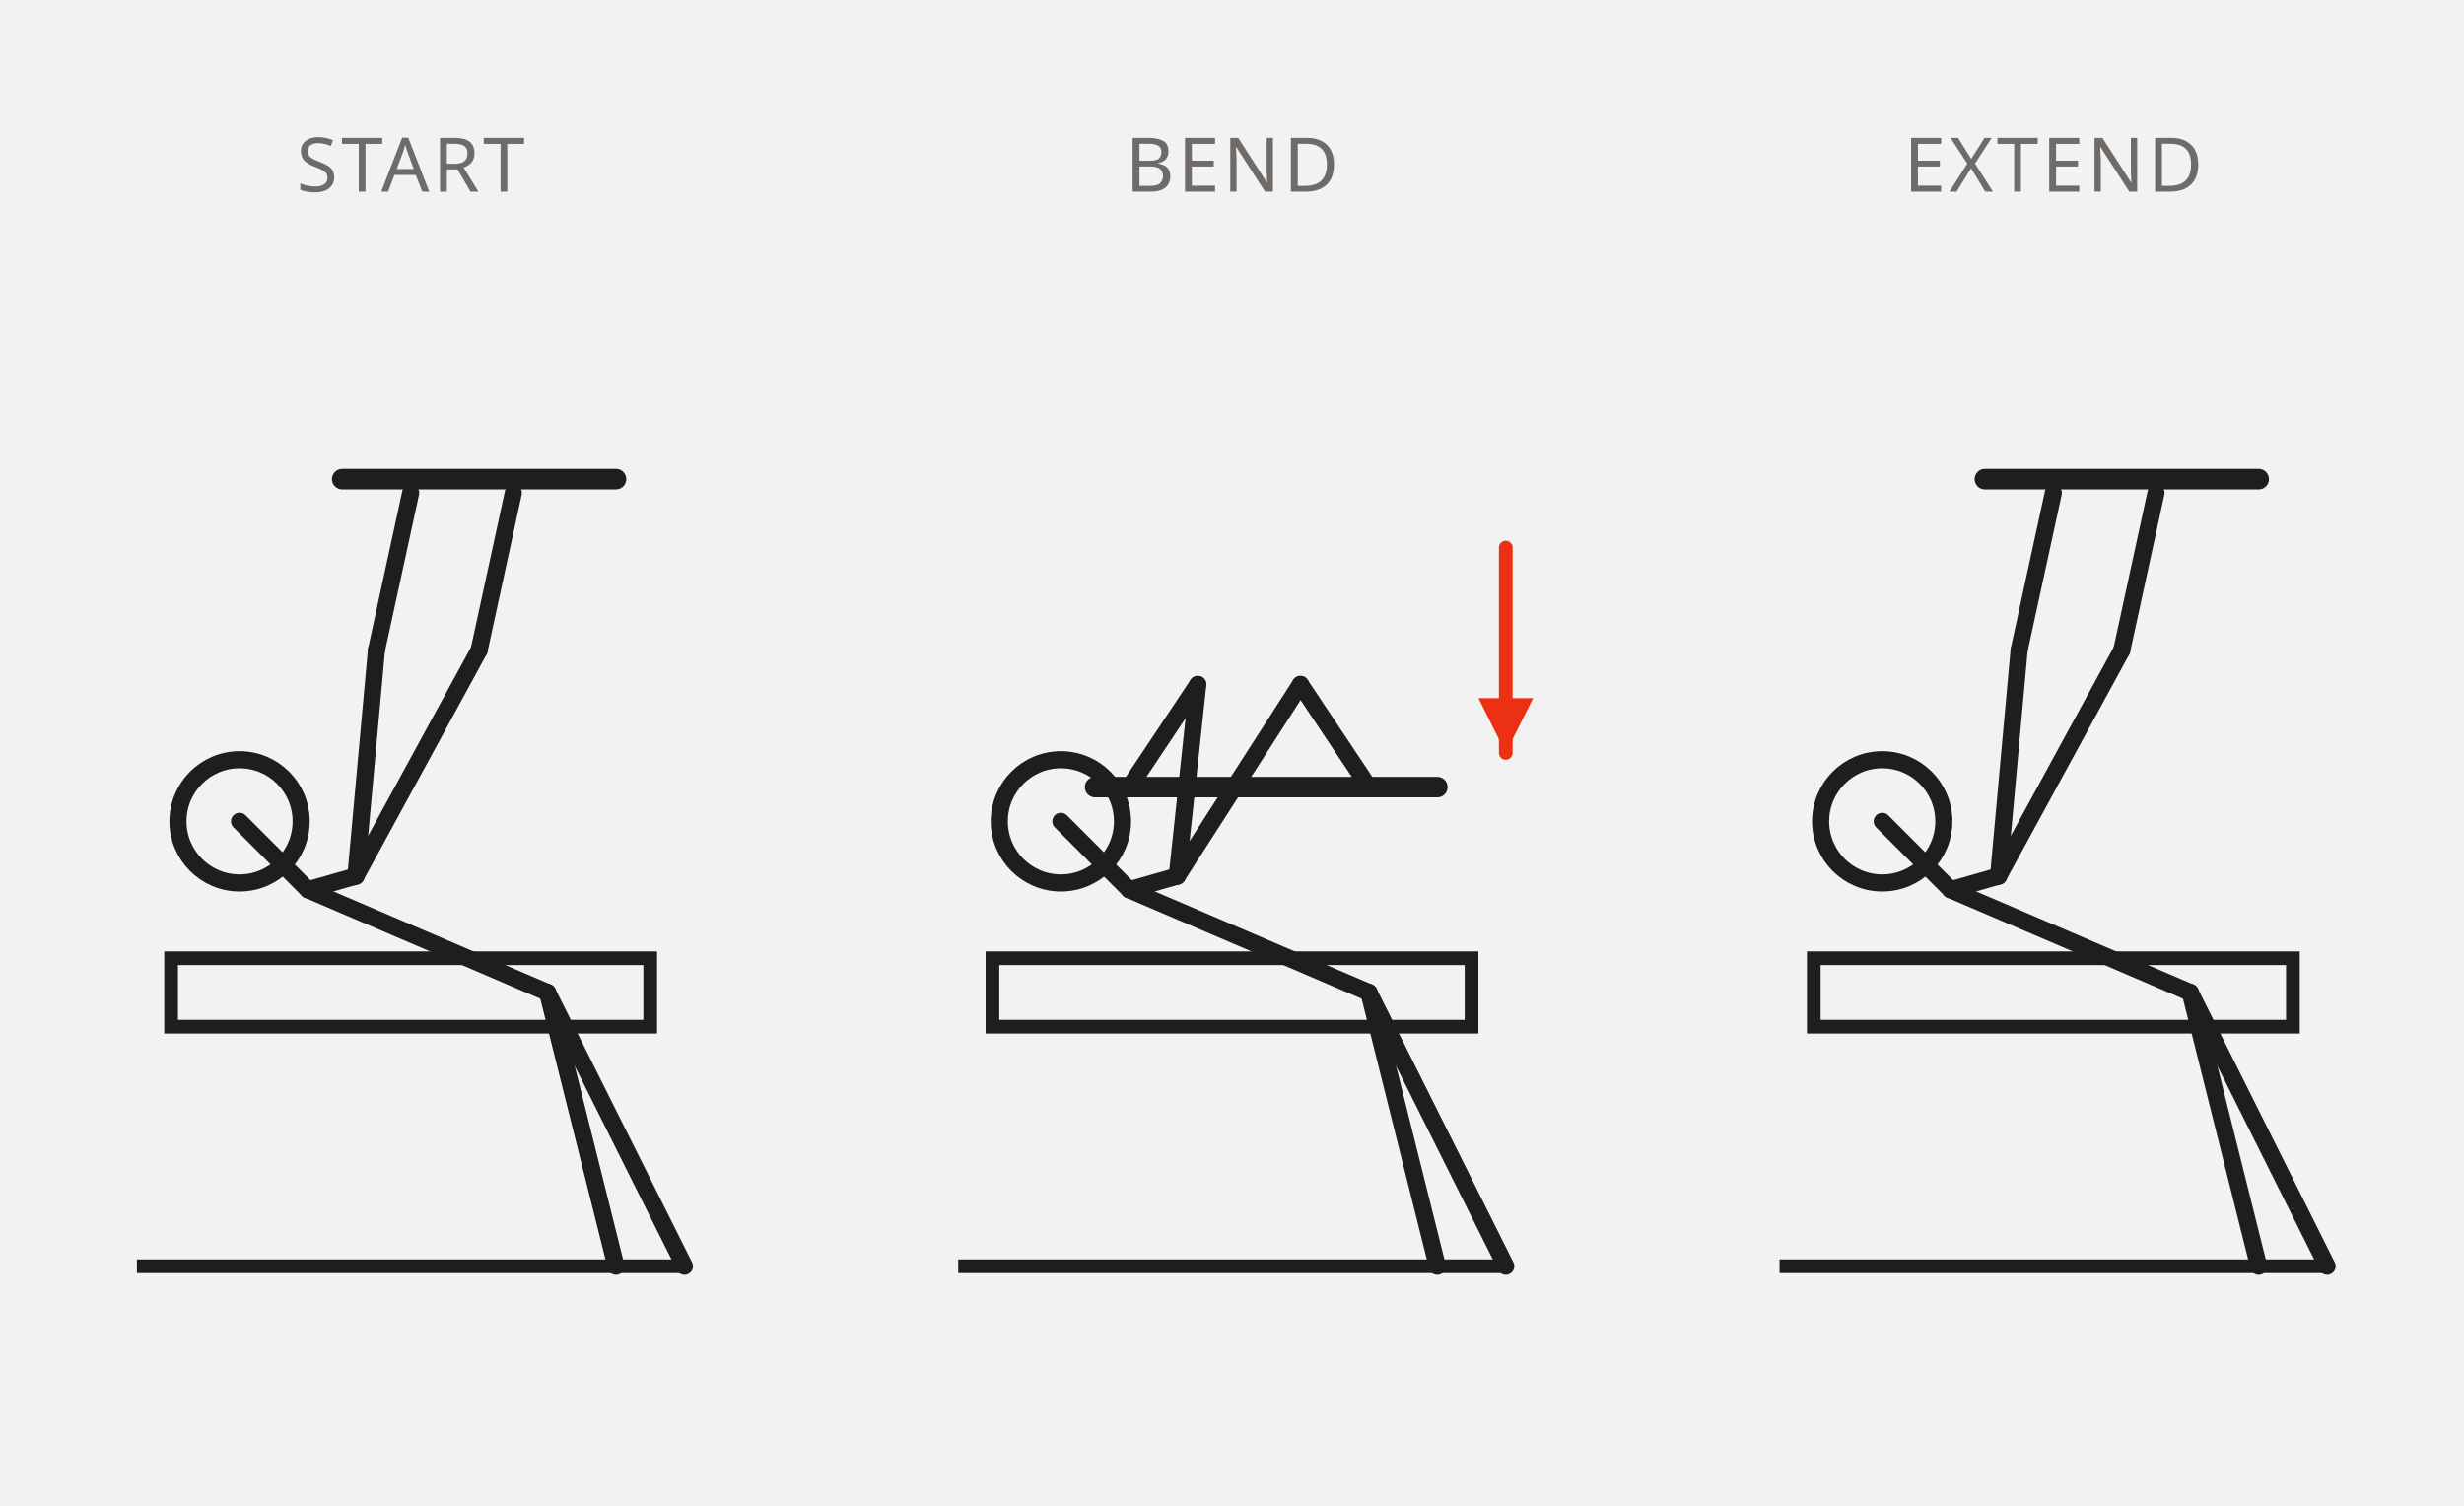
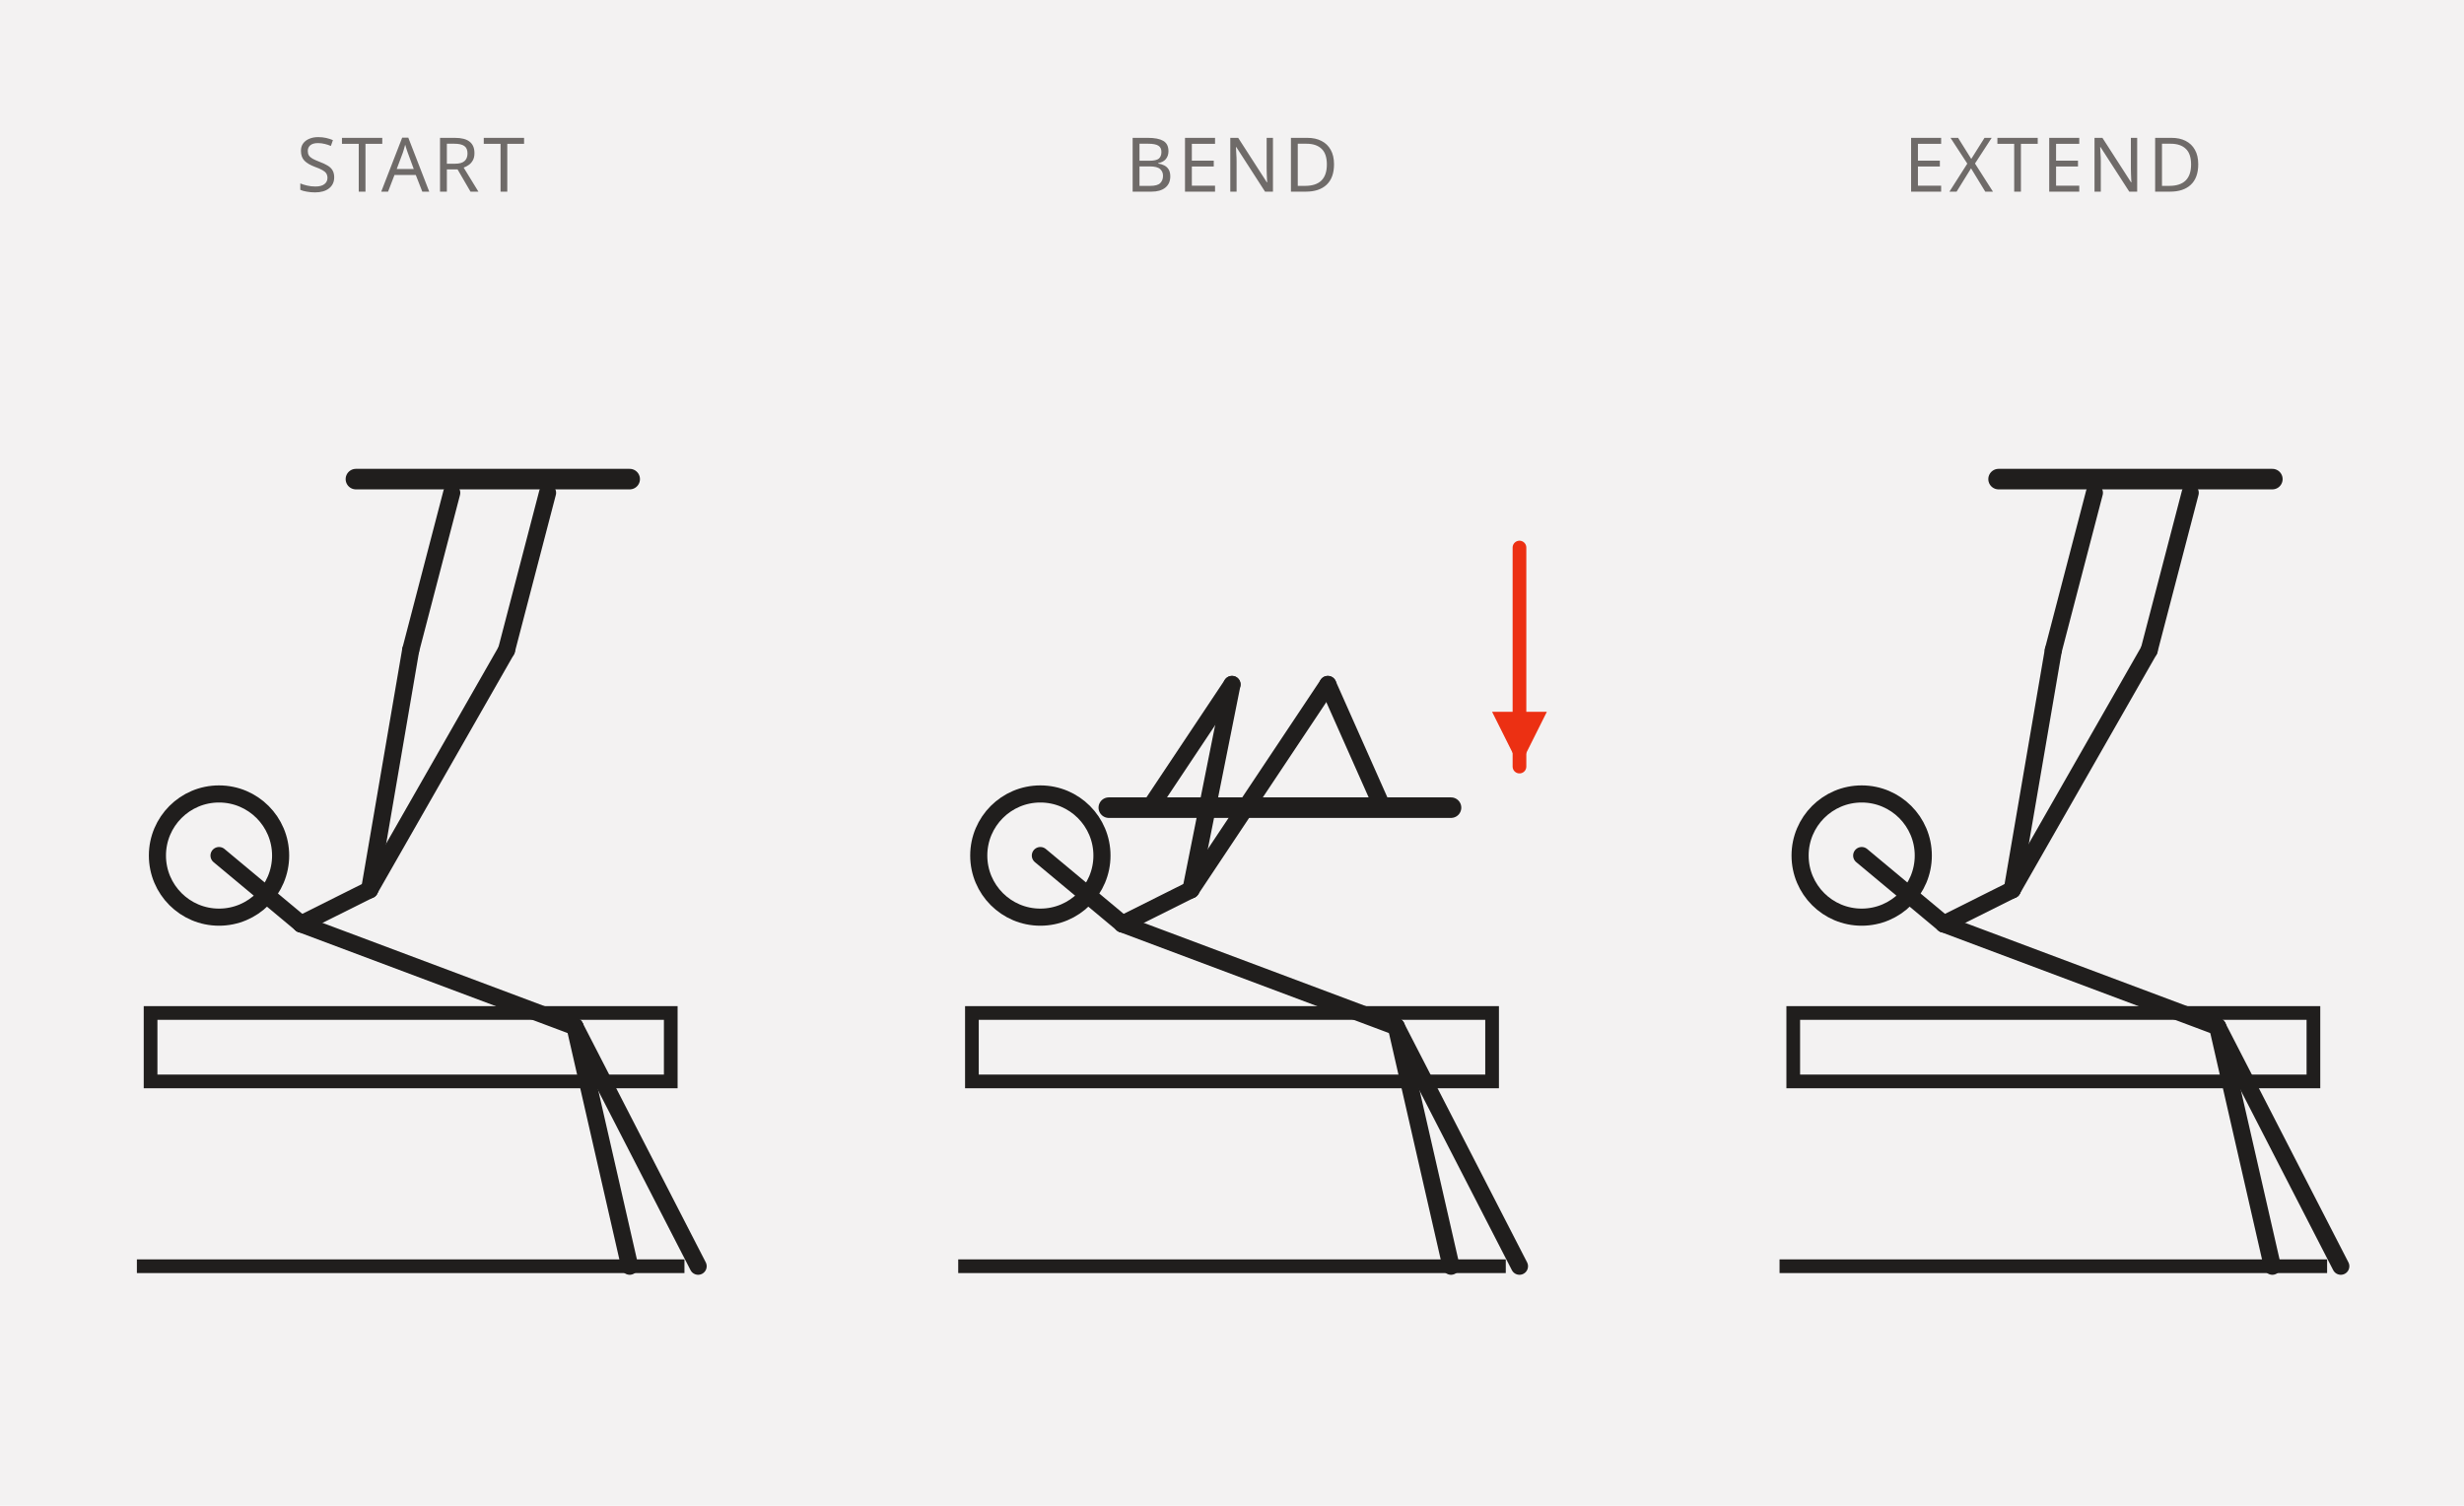
- <svg xmlns="http://www.w3.org/2000/svg" viewBox="0 0 360 220" fill="none" role="img" aria-label="skull-crusher form">
+ <svg xmlns="http://www.w3.org/2000/svg" viewBox="0 0 360 220" fill="none" role="img" aria-label="Skull crusher: start, bend, extend">
  <rect width="360" height="220" fill="#f3f2f2" />
  <text x="60" y="28" text-anchor="middle" fill="#6f6b69" font-family="Archivo, system-ui, sans-serif" font-size="11" letter-spacing="0.5">START</text>
  <text x="180" y="28" text-anchor="middle" fill="#6f6b69" font-family="Archivo, system-ui, sans-serif" font-size="11" letter-spacing="0.5">BEND</text>
  <text x="300" y="28" text-anchor="middle" fill="#6f6b69" font-family="Archivo, system-ui, sans-serif" font-size="11" letter-spacing="0.5">EXTEND</text>
  <line x1="20" y1="185" x2="100" y2="185" stroke="#201e1d" stroke-width="2" />
  <line x1="140" y1="185" x2="220" y2="185" stroke="#201e1d" stroke-width="2" />
  <line x1="260" y1="185" x2="340" y2="185" stroke="#201e1d" stroke-width="2" />
-   <rect x="25" y="140" width="70" height="10" fill="none" stroke="#201e1d" stroke-width="2" />
+   <rect x="22" y="148" width="76" height="10" fill="none" stroke="#201e1d" stroke-width="2" />
  <g stroke="#201e1d" stroke-width="2.5" stroke-linecap="round" stroke-linejoin="round" fill="none">
-     <circle cx="35" cy="120" r="9" />
-     <line x1="35" y1="120" x2="45" y2="130" />
-     <line x1="45" y1="130" x2="80" y2="145" />
-     <line x1="45" y1="130" x2="52" y2="128" />
-     <line x1="52" y1="128" x2="55" y2="95" />
-     <line x1="55" y1="95" x2="60" y2="72" />
-     <line x1="52" y1="128" x2="70" y2="95" />
-     <line x1="70" y1="95" x2="75" y2="72" />
-     <line x1="80" y1="145" x2="90" y2="185" />
-     <line x1="80" y1="145" x2="100" y2="185" />
+     <circle cx="32" cy="125" r="9" />
+     <line x1="32" y1="125" x2="44" y2="135" />
+     <line x1="44" y1="135" x2="84" y2="150" />
+     <line x1="44" y1="135" x2="54" y2="130" />
+     <line x1="54" y1="130" x2="60" y2="95" />
+     <line x1="60" y1="95" x2="66" y2="72" />
+     <line x1="54" y1="130" x2="74" y2="95" />
+     <line x1="74" y1="95" x2="80" y2="72" />
+     <line x1="84" y1="150" x2="92" y2="185" />
+     <line x1="84" y1="150" x2="102" y2="185" />
  </g>
-   <line x1="50" y1="70" x2="90" y2="70" stroke="#201e1d" stroke-width="3" stroke-linecap="round" />
-   <rect x="145" y="140" width="70" height="10" fill="none" stroke="#201e1d" stroke-width="2" />
+   <line x1="52" y1="70" x2="92" y2="70" stroke="#201e1d" stroke-width="3" stroke-linecap="round" />
+   <rect x="142" y="148" width="76" height="10" fill="none" stroke="#201e1d" stroke-width="2" />
  <g stroke="#201e1d" stroke-width="2.5" stroke-linecap="round" stroke-linejoin="round" fill="none">
-     <circle cx="155" cy="120" r="9" />
-     <line x1="155" y1="120" x2="165" y2="130" />
-     <line x1="165" y1="130" x2="200" y2="145" />
-     <line x1="165" y1="130" x2="172" y2="128" />
-     <line x1="172" y1="128" x2="175" y2="100" />
-     <line x1="175" y1="100" x2="165" y2="115" />
-     <line x1="172" y1="128" x2="190" y2="100" />
-     <line x1="190" y1="100" x2="200" y2="115" />
-     <line x1="200" y1="145" x2="210" y2="185" />
-     <line x1="200" y1="145" x2="220" y2="185" />
+     <circle cx="152" cy="125" r="9" />
+     <line x1="152" y1="125" x2="164" y2="135" />
+     <line x1="164" y1="135" x2="204" y2="150" />
+     <line x1="164" y1="135" x2="174" y2="130" />
+     <line x1="174" y1="130" x2="180" y2="100" />
+     <line x1="180" y1="100" x2="168" y2="118" />
+     <line x1="174" y1="130" x2="194" y2="100" />
+     <line x1="194" y1="100" x2="202" y2="118" />
+     <line x1="204" y1="150" x2="212" y2="185" />
+     <line x1="204" y1="150" x2="222" y2="185" />
  </g>
-   <line x1="160" y1="115" x2="210" y2="115" stroke="#201e1d" stroke-width="3" stroke-linecap="round" />
-   <path d="M220 80 L220 110" stroke="#ec3013" stroke-width="2" stroke-linecap="round" />
-   <polygon points="220,110 216,102 224,102" fill="#ec3013" />
-   <rect x="265" y="140" width="70" height="10" fill="none" stroke="#201e1d" stroke-width="2" />
+   <line x1="162" y1="118" x2="212" y2="118" stroke="#201e1d" stroke-width="3" stroke-linecap="round" />
+   <path d="M222 80 L222 112" stroke="#ec3013" stroke-width="2" stroke-linecap="round" />
+   <polygon points="222,112 218,104 226,104" fill="#ec3013" />
+   <rect x="262" y="148" width="76" height="10" fill="none" stroke="#201e1d" stroke-width="2" />
  <g stroke="#201e1d" stroke-width="2.5" stroke-linecap="round" stroke-linejoin="round" fill="none">
-     <circle cx="275" cy="120" r="9" />
-     <line x1="275" y1="120" x2="285" y2="130" />
-     <line x1="285" y1="130" x2="320" y2="145" />
-     <line x1="285" y1="130" x2="292" y2="128" />
-     <line x1="292" y1="128" x2="295" y2="95" />
-     <line x1="295" y1="95" x2="300" y2="72" />
-     <line x1="292" y1="128" x2="310" y2="95" />
-     <line x1="310" y1="95" x2="315" y2="72" />
-     <line x1="320" y1="145" x2="330" y2="185" />
-     <line x1="320" y1="145" x2="340" y2="185" />
+     <circle cx="272" cy="125" r="9" />
+     <line x1="272" y1="125" x2="284" y2="135" />
+     <line x1="284" y1="135" x2="324" y2="150" />
+     <line x1="284" y1="135" x2="294" y2="130" />
+     <line x1="294" y1="130" x2="300" y2="95" />
+     <line x1="300" y1="95" x2="306" y2="72" />
+     <line x1="294" y1="130" x2="314" y2="95" />
+     <line x1="314" y1="95" x2="320" y2="72" />
+     <line x1="324" y1="150" x2="332" y2="185" />
+     <line x1="324" y1="150" x2="342" y2="185" />
  </g>
-   <line x1="290" y1="70" x2="330" y2="70" stroke="#201e1d" stroke-width="3" stroke-linecap="round" />
+   <line x1="292" y1="70" x2="332" y2="70" stroke="#201e1d" stroke-width="3" stroke-linecap="round" />
</svg>
